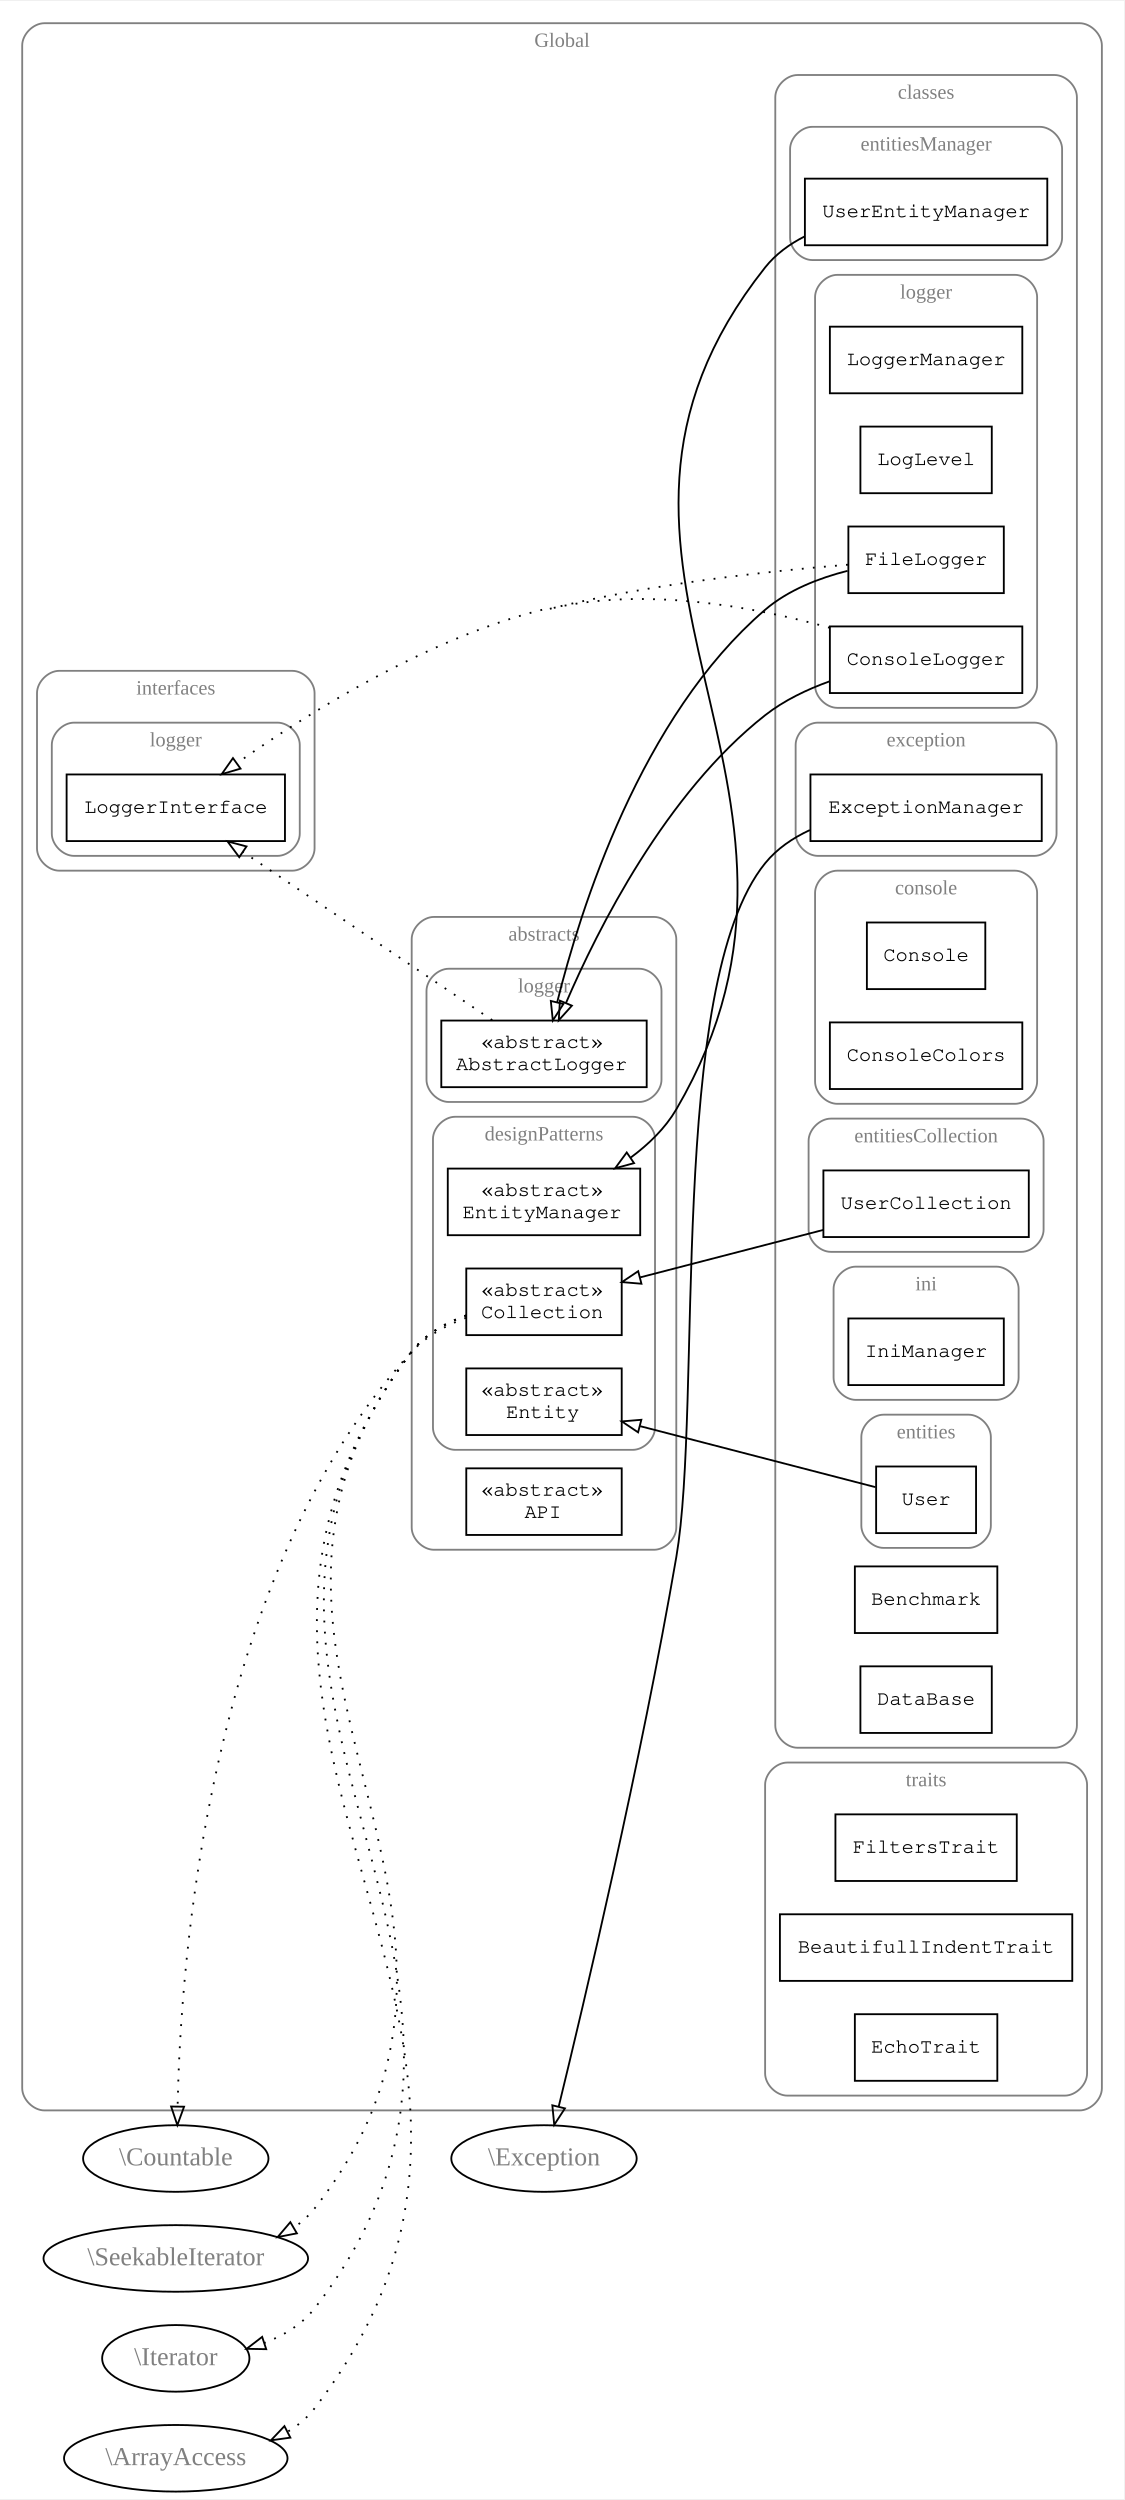
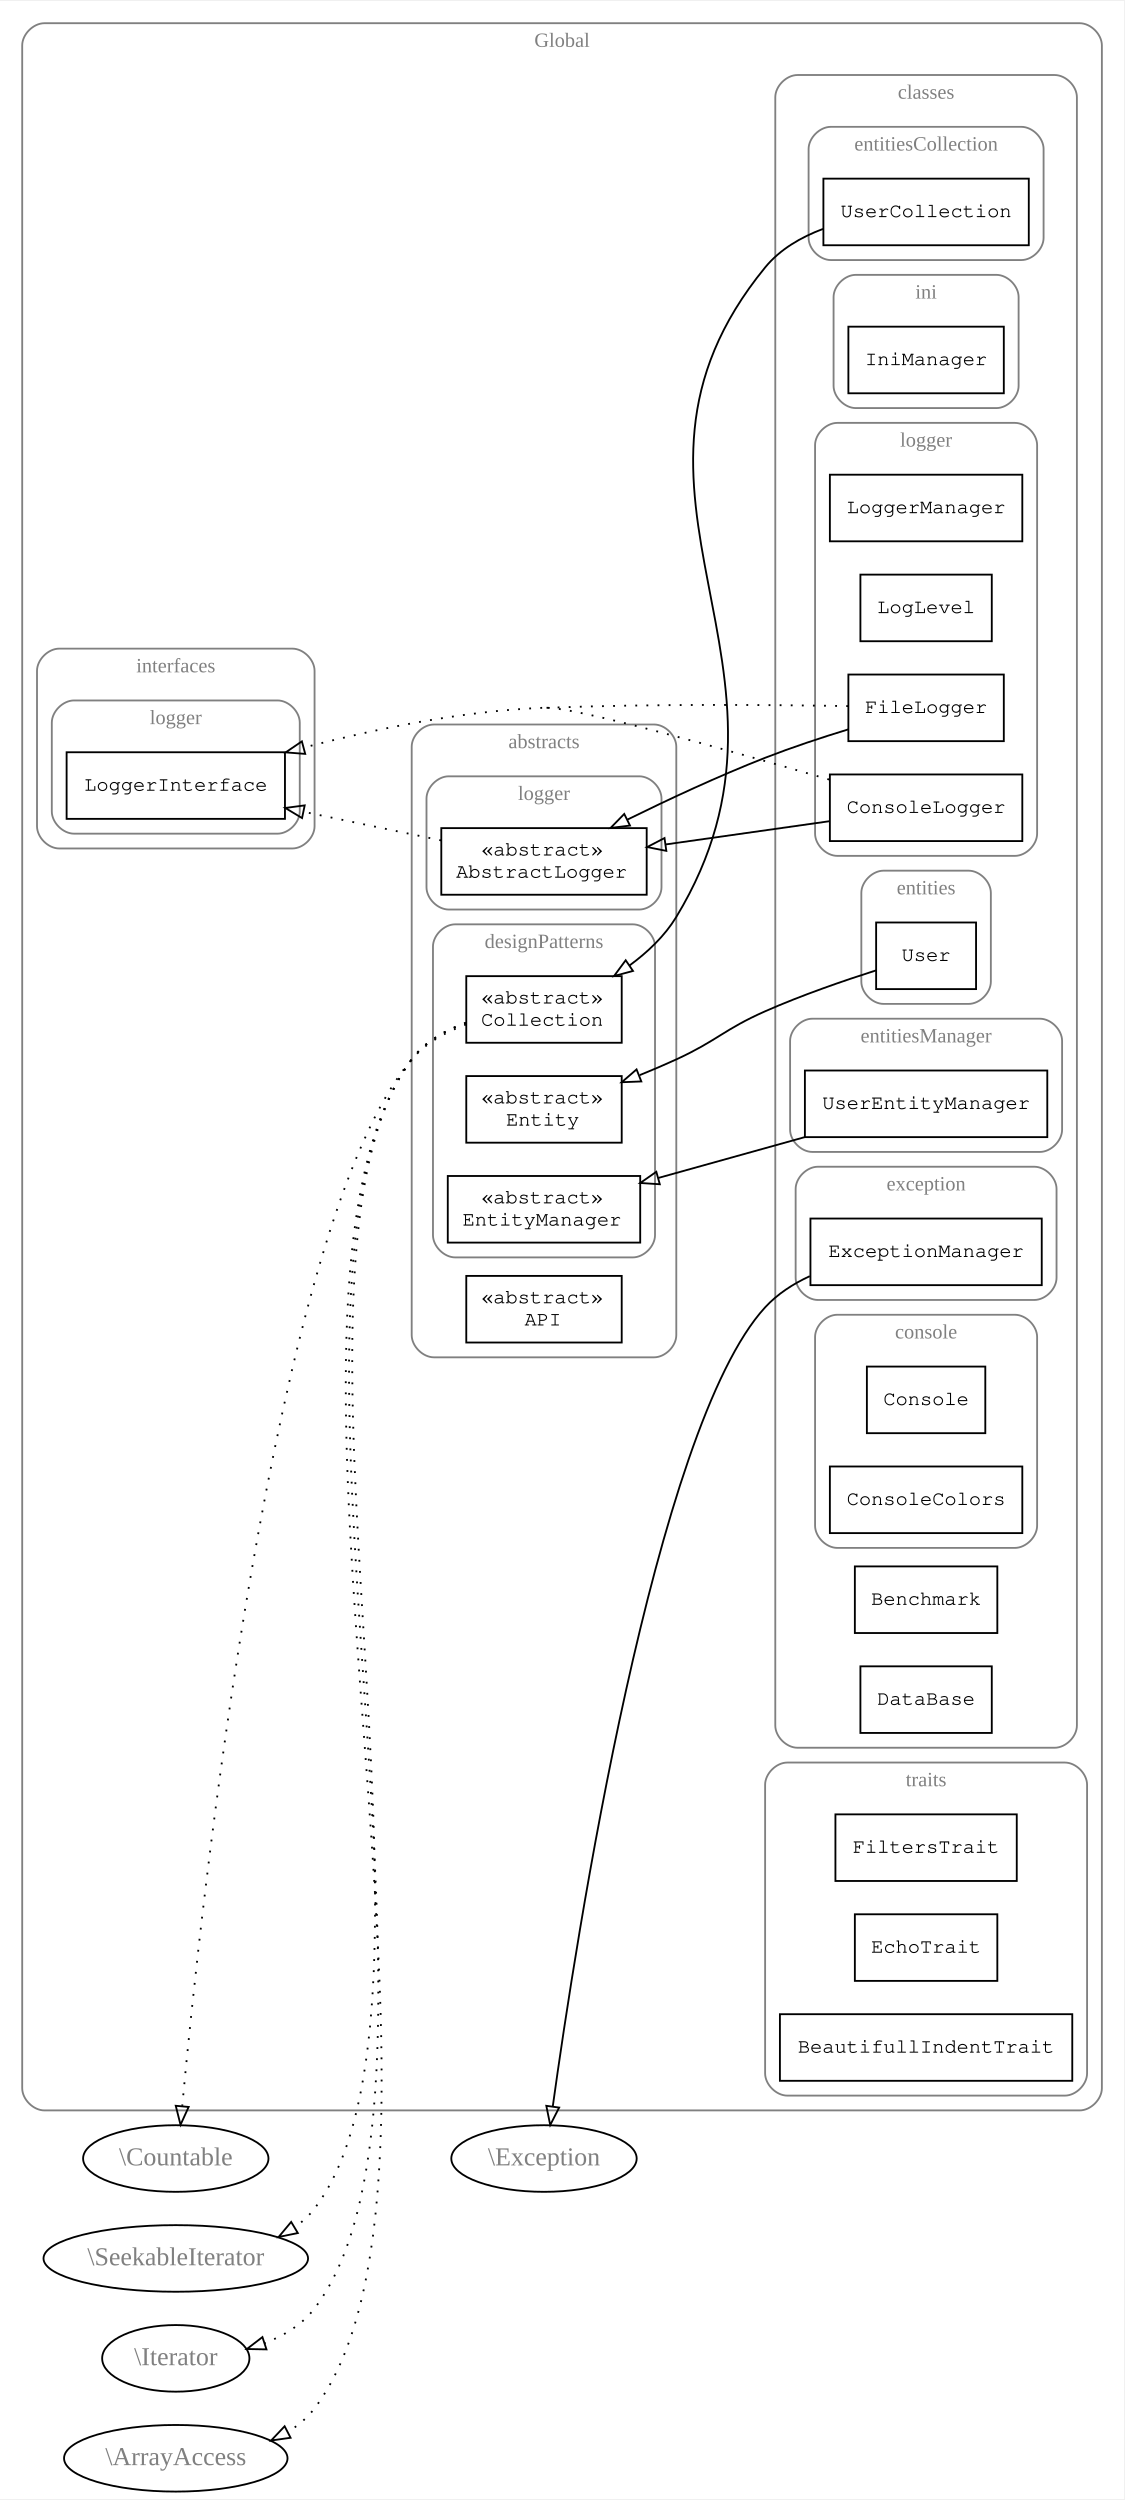
<svg xmlns="http://www.w3.org/2000/svg" width="607pt" height="1350pt" viewBox="0.00 0.00 607.49 1350.00">
  <g id="graph0" class="graph" transform="scale(1 1) rotate(0) translate(4 1346)">
    <polygon fill="white" stroke="none" points="-4,4 -4,-1346 603.494,-1346 603.494,4 -4,4" />
    <g id="clust1" class="cluster">
      <path fill="none" stroke="gray" d="M20,-206C20,-206 579.494,-206 579.494,-206 585.494,-206 591.494,-212 591.494,-218 591.494,-218 591.494,-1322 591.494,-1322 591.494,-1328 585.494,-1334 579.494,-1334 579.494,-1334 20,-1334 20,-1334 14,-1334 8,-1328 8,-1322 8,-1322 8,-218 8,-218 8,-212 14,-206 20,-206" />
      <text text-anchor="middle" x="299.747" y="-1321.2" font-family="Times New Roman,serif" font-size="11.00" fill="gray">Global</text>
    </g>
+     <g id="clust11" class="cluster">
+       <path fill="none" stroke="gray" d="M28,-888C28,-888 154,-888 154,-888 160,-888 166,-894 166,-900 166,-900 166,-984 166,-984 166,-990 160,-996 154,-996 154,-996 28,-996 28,-996 22,-996 16,-990 16,-984 16,-984 16,-900 16,-900 16,-894 22,-888 28,-888" />
+       <text text-anchor="middle" x="91" y="-983.2" font-family="Times New Roman,serif" font-size="11.00" fill="gray">interfaces</text>
+     </g>
+     <g id="clust12" class="cluster">
+       <path fill="none" stroke="gray" d="M36,-896C36,-896 146,-896 146,-896 152,-896 158,-902 158,-908 158,-908 158,-956 158,-956 158,-962 152,-968 146,-968 146,-968 36,-968 36,-968 30,-968 24,-962 24,-956 24,-956 24,-908 24,-908 24,-902 30,-896 36,-896" />
+       <text text-anchor="middle" x="91" y="-955.2" font-family="Times New Roman,serif" font-size="11.00" fill="gray">logger</text>
+     </g>
+     <g id="clust13" class="cluster">
+       <path fill="none" stroke="gray" d="M230.494,-613C230.494,-613 349.494,-613 349.494,-613 355.494,-613 361.494,-619 361.494,-625 361.494,-625 361.494,-943 361.494,-943 361.494,-949 355.494,-955 349.494,-955 349.494,-955 230.494,-955 230.494,-955 224.494,-955 218.494,-949 218.494,-943 218.494,-943 218.494,-625 218.494,-625 218.494,-619 224.494,-613 230.494,-613" />
+       <text text-anchor="middle" x="289.994" y="-942.2" font-family="Times New Roman,serif" font-size="11.00" fill="gray">abstracts</text>
+     </g>
+     <g id="clust15" class="cluster">
+       <path fill="none" stroke="gray" d="M241.994,-667C241.994,-667 337.994,-667 337.994,-667 343.994,-667 349.994,-673 349.994,-679 349.994,-679 349.994,-835 349.994,-835 349.994,-841 343.994,-847 337.994,-847 337.994,-847 241.994,-847 241.994,-847 235.994,-847 229.994,-841 229.994,-835 229.994,-835 229.994,-679 229.994,-679 229.994,-673 235.994,-667 241.994,-667" />
+       <text text-anchor="middle" x="289.994" y="-834.2" font-family="Times New Roman,serif" font-size="11.00" fill="gray">designPatterns</text>
+     </g>
+     <g id="clust14" class="cluster">
+       <path fill="none" stroke="gray" d="M238.494,-855C238.494,-855 341.494,-855 341.494,-855 347.494,-855 353.494,-861 353.494,-867 353.494,-867 353.494,-915 353.494,-915 353.494,-921 347.494,-927 341.494,-927 341.494,-927 238.494,-927 238.494,-927 232.494,-927 226.494,-921 226.494,-915 226.494,-915 226.494,-867 226.494,-867 226.494,-861 232.494,-855 238.494,-855" />
+       <text text-anchor="middle" x="289.994" y="-914.2" font-family="Times New Roman,serif" font-size="11.00" fill="gray">logger</text>
+     </g>
    <g id="clust2" class="cluster">
      <path fill="none" stroke="gray" d="M426.994,-402C426.994,-402 565.994,-402 565.994,-402 571.994,-402 577.994,-408 577.994,-414 577.994,-414 577.994,-1294 577.994,-1294 577.994,-1300 571.994,-1306 565.994,-1306 565.994,-1306 426.994,-1306 426.994,-1306 420.994,-1306 414.994,-1300 414.994,-1294 414.994,-1294 414.994,-414 414.994,-414 414.994,-408 420.994,-402 426.994,-402" />
      <text text-anchor="middle" x="496.494" y="-1293.2" font-family="Times New Roman,serif" font-size="11.00" fill="gray">classes</text>
    </g>
+     <g id="clust8" class="cluster">
+       <path fill="none" stroke="gray" d="M444.994,-1206C444.994,-1206 547.994,-1206 547.994,-1206 553.994,-1206 559.994,-1212 559.994,-1218 559.994,-1218 559.994,-1266 559.994,-1266 559.994,-1272 553.994,-1278 547.994,-1278 547.994,-1278 444.994,-1278 444.994,-1278 438.994,-1278 432.994,-1272 432.994,-1266 432.994,-1266 432.994,-1218 432.994,-1218 432.994,-1212 438.994,-1206 444.994,-1206" />
+       <text text-anchor="middle" x="496.494" y="-1265.2" font-family="Times New Roman,serif" font-size="11.00" fill="gray">entitiesCollection</text>
+     </g>
+     <g id="clust9" class="cluster">
+       <path fill="none" stroke="gray" d="M458.494,-1126C458.494,-1126 534.494,-1126 534.494,-1126 540.494,-1126 546.494,-1132 546.494,-1138 546.494,-1138 546.494,-1186 546.494,-1186 546.494,-1192 540.494,-1198 534.494,-1198 534.494,-1198 458.494,-1198 458.494,-1198 452.494,-1198 446.494,-1192 446.494,-1186 446.494,-1186 446.494,-1138 446.494,-1138 446.494,-1132 452.494,-1126 458.494,-1126" />
+       <text text-anchor="middle" x="496.494" y="-1185.2" font-family="Times New Roman,serif" font-size="11.00" fill="gray">ini</text>
+     </g>
+     <g id="clust7" class="cluster">
+       <path fill="none" stroke="gray" d="M473.494,-804C473.494,-804 519.494,-804 519.494,-804 525.494,-804 531.494,-810 531.494,-816 531.494,-816 531.494,-864 531.494,-864 531.494,-870 525.494,-876 519.494,-876 519.494,-876 473.494,-876 473.494,-876 467.494,-876 461.494,-870 461.494,-864 461.494,-864 461.494,-816 461.494,-816 461.494,-810 467.494,-804 473.494,-804" />
+       <text text-anchor="middle" x="496.494" y="-863.2" font-family="Times New Roman,serif" font-size="11.00" fill="gray">entities</text>
+     </g>
    <g id="clust3" class="cluster">
-       <path fill="none" stroke="gray" d="M434.994,-1206C434.994,-1206 557.994,-1206 557.994,-1206 563.994,-1206 569.994,-1212 569.994,-1218 569.994,-1218 569.994,-1266 569.994,-1266 569.994,-1272 563.994,-1278 557.994,-1278 557.994,-1278 434.994,-1278 434.994,-1278 428.994,-1278 422.994,-1272 422.994,-1266 422.994,-1266 422.994,-1218 422.994,-1218 422.994,-1212 428.994,-1206 434.994,-1206" />
-       <text text-anchor="middle" x="496.494" y="-1265.2" font-family="Times New Roman,serif" font-size="11.00" fill="gray">entitiesManager</text>
+       <path fill="none" stroke="gray" d="M434.994,-724C434.994,-724 557.994,-724 557.994,-724 563.994,-724 569.994,-730 569.994,-736 569.994,-736 569.994,-784 569.994,-784 569.994,-790 563.994,-796 557.994,-796 557.994,-796 434.994,-796 434.994,-796 428.994,-796 422.994,-790 422.994,-784 422.994,-784 422.994,-736 422.994,-736 422.994,-730 428.994,-724 434.994,-724" />
+       <text text-anchor="middle" x="496.494" y="-783.2" font-family="Times New Roman,serif" font-size="11.00" fill="gray">entitiesManager</text>
    </g>
    <g id="clust4" class="cluster">
-       <path fill="none" stroke="gray" d="M448.494,-964C448.494,-964 544.494,-964 544.494,-964 550.494,-964 556.494,-970 556.494,-976 556.494,-976 556.494,-1186 556.494,-1186 556.494,-1192 550.494,-1198 544.494,-1198 544.494,-1198 448.494,-1198 448.494,-1198 442.494,-1198 436.494,-1192 436.494,-1186 436.494,-1186 436.494,-976 436.494,-976 436.494,-970 442.494,-964 448.494,-964" />
-       <text text-anchor="middle" x="496.494" y="-1185.2" font-family="Times New Roman,serif" font-size="11.00" fill="gray">logger</text>
+       <path fill="none" stroke="gray" d="M448.494,-884C448.494,-884 544.494,-884 544.494,-884 550.494,-884 556.494,-890 556.494,-896 556.494,-896 556.494,-1106 556.494,-1106 556.494,-1112 550.494,-1118 544.494,-1118 544.494,-1118 448.494,-1118 448.494,-1118 442.494,-1118 436.494,-1112 436.494,-1106 436.494,-1106 436.494,-896 436.494,-896 436.494,-890 442.494,-884 448.494,-884" />
+       <text text-anchor="middle" x="496.494" y="-1105.2" font-family="Times New Roman,serif" font-size="11.00" fill="gray">logger</text>
    </g>
    <g id="clust5" class="cluster">
-       <path fill="none" stroke="gray" d="M437.994,-884C437.994,-884 554.994,-884 554.994,-884 560.994,-884 566.994,-890 566.994,-896 566.994,-896 566.994,-944 566.994,-944 566.994,-950 560.994,-956 554.994,-956 554.994,-956 437.994,-956 437.994,-956 431.994,-956 425.994,-950 425.994,-944 425.994,-944 425.994,-896 425.994,-896 425.994,-890 431.994,-884 437.994,-884" />
-       <text text-anchor="middle" x="496.494" y="-943.2" font-family="Times New Roman,serif" font-size="11.00" fill="gray">exception</text>
+       <path fill="none" stroke="gray" d="M437.994,-644C437.994,-644 554.994,-644 554.994,-644 560.994,-644 566.994,-650 566.994,-656 566.994,-656 566.994,-704 566.994,-704 566.994,-710 560.994,-716 554.994,-716 554.994,-716 437.994,-716 437.994,-716 431.994,-716 425.994,-710 425.994,-704 425.994,-704 425.994,-656 425.994,-656 425.994,-650 431.994,-644 437.994,-644" />
+       <text text-anchor="middle" x="496.494" y="-703.2" font-family="Times New Roman,serif" font-size="11.00" fill="gray">exception</text>
    </g>
    <g id="clust6" class="cluster">
-       <path fill="none" stroke="gray" d="M448.494,-750C448.494,-750 544.494,-750 544.494,-750 550.494,-750 556.494,-756 556.494,-762 556.494,-762 556.494,-864 556.494,-864 556.494,-870 550.494,-876 544.494,-876 544.494,-876 448.494,-876 448.494,-876 442.494,-876 436.494,-870 436.494,-864 436.494,-864 436.494,-762 436.494,-762 436.494,-756 442.494,-750 448.494,-750" />
-       <text text-anchor="middle" x="496.494" y="-863.2" font-family="Times New Roman,serif" font-size="11.00" fill="gray">console</text>
-     </g>
-     <g id="clust8" class="cluster">
-       <path fill="none" stroke="gray" d="M444.994,-670C444.994,-670 547.994,-670 547.994,-670 553.994,-670 559.994,-676 559.994,-682 559.994,-682 559.994,-730 559.994,-730 559.994,-736 553.994,-742 547.994,-742 547.994,-742 444.994,-742 444.994,-742 438.994,-742 432.994,-736 432.994,-730 432.994,-730 432.994,-682 432.994,-682 432.994,-676 438.994,-670 444.994,-670" />
-       <text text-anchor="middle" x="496.494" y="-729.2" font-family="Times New Roman,serif" font-size="11.00" fill="gray">entitiesCollection</text>
-     </g>
-     <g id="clust9" class="cluster">
-       <path fill="none" stroke="gray" d="M458.494,-590C458.494,-590 534.494,-590 534.494,-590 540.494,-590 546.494,-596 546.494,-602 546.494,-602 546.494,-650 546.494,-650 546.494,-656 540.494,-662 534.494,-662 534.494,-662 458.494,-662 458.494,-662 452.494,-662 446.494,-656 446.494,-650 446.494,-650 446.494,-602 446.494,-602 446.494,-596 452.494,-590 458.494,-590" />
-       <text text-anchor="middle" x="496.494" y="-649.2" font-family="Times New Roman,serif" font-size="11.00" fill="gray">ini</text>
-     </g>
-     <g id="clust7" class="cluster">
-       <path fill="none" stroke="gray" d="M473.494,-510C473.494,-510 519.494,-510 519.494,-510 525.494,-510 531.494,-516 531.494,-522 531.494,-522 531.494,-570 531.494,-570 531.494,-576 525.494,-582 519.494,-582 519.494,-582 473.494,-582 473.494,-582 467.494,-582 461.494,-576 461.494,-570 461.494,-570 461.494,-522 461.494,-522 461.494,-516 467.494,-510 473.494,-510" />
-       <text text-anchor="middle" x="496.494" y="-569.2" font-family="Times New Roman,serif" font-size="11.00" fill="gray">entities</text>
+       <path fill="none" stroke="gray" d="M448.494,-510C448.494,-510 544.494,-510 544.494,-510 550.494,-510 556.494,-516 556.494,-522 556.494,-522 556.494,-624 556.494,-624 556.494,-630 550.494,-636 544.494,-636 544.494,-636 448.494,-636 448.494,-636 442.494,-636 436.494,-630 436.494,-624 436.494,-624 436.494,-522 436.494,-522 436.494,-516 442.494,-510 448.494,-510" />
+       <text text-anchor="middle" x="496.494" y="-623.2" font-family="Times New Roman,serif" font-size="11.00" fill="gray">console</text>
    </g>
    <g id="clust10" class="cluster">
      <path fill="none" stroke="gray" d="M421.494,-214C421.494,-214 571.494,-214 571.494,-214 577.494,-214 583.494,-220 583.494,-226 583.494,-226 583.494,-382 583.494,-382 583.494,-388 577.494,-394 571.494,-394 571.494,-394 421.494,-394 421.494,-394 415.494,-394 409.494,-388 409.494,-382 409.494,-382 409.494,-226 409.494,-226 409.494,-220 415.494,-214 421.494,-214" />
      <text text-anchor="middle" x="496.494" y="-381.2" font-family="Times New Roman,serif" font-size="11.00" fill="gray">traits</text>
    </g>
-     <g id="clust11" class="cluster">
-       <path fill="none" stroke="gray" d="M28,-876C28,-876 154,-876 154,-876 160,-876 166,-882 166,-888 166,-888 166,-972 166,-972 166,-978 160,-984 154,-984 154,-984 28,-984 28,-984 22,-984 16,-978 16,-972 16,-972 16,-888 16,-888 16,-882 22,-876 28,-876" />
-       <text text-anchor="middle" x="91" y="-971.2" font-family="Times New Roman,serif" font-size="11.00" fill="gray">interfaces</text>
-     </g>
-     <g id="clust12" class="cluster">
-       <path fill="none" stroke="gray" d="M36,-884C36,-884 146,-884 146,-884 152,-884 158,-890 158,-896 158,-896 158,-944 158,-944 158,-950 152,-956 146,-956 146,-956 36,-956 36,-956 30,-956 24,-950 24,-944 24,-944 24,-896 24,-896 24,-890 30,-884 36,-884" />
-       <text text-anchor="middle" x="91" y="-943.2" font-family="Times New Roman,serif" font-size="11.00" fill="gray">logger</text>
-     </g>
-     <g id="clust13" class="cluster">
-       <path fill="none" stroke="gray" d="M230.494,-509C230.494,-509 349.494,-509 349.494,-509 355.494,-509 361.494,-515 361.494,-521 361.494,-521 361.494,-839 361.494,-839 361.494,-845 355.494,-851 349.494,-851 349.494,-851 230.494,-851 230.494,-851 224.494,-851 218.494,-845 218.494,-839 218.494,-839 218.494,-521 218.494,-521 218.494,-515 224.494,-509 230.494,-509" />
-       <text text-anchor="middle" x="289.994" y="-838.2" font-family="Times New Roman,serif" font-size="11.00" fill="gray">abstracts</text>
-     </g>
-     <g id="clust15" class="cluster">
-       <path fill="none" stroke="gray" d="M241.994,-563C241.994,-563 337.994,-563 337.994,-563 343.994,-563 349.994,-569 349.994,-575 349.994,-575 349.994,-731 349.994,-731 349.994,-737 343.994,-743 337.994,-743 337.994,-743 241.994,-743 241.994,-743 235.994,-743 229.994,-737 229.994,-731 229.994,-731 229.994,-575 229.994,-575 229.994,-569 235.994,-563 241.994,-563" />
-       <text text-anchor="middle" x="289.994" y="-730.2" font-family="Times New Roman,serif" font-size="11.00" fill="gray">designPatterns</text>
-     </g>
-     <g id="clust14" class="cluster">
-       <path fill="none" stroke="gray" d="M238.494,-751C238.494,-751 341.494,-751 341.494,-751 347.494,-751 353.494,-757 353.494,-763 353.494,-763 353.494,-811 353.494,-811 353.494,-817 347.494,-823 341.494,-823 341.494,-823 238.494,-823 238.494,-823 232.494,-823 226.494,-817 226.494,-811 226.494,-811 226.494,-763 226.494,-763 226.494,-757 232.494,-751 238.494,-751" />
-       <text text-anchor="middle" x="289.994" y="-810.2" font-family="Times New Roman,serif" font-size="11.00" fill="gray">logger</text>
-     </g>
    <g id="node1" class="node">
-       <polygon fill="none" stroke="black" points="561.994,-1250 430.994,-1250 430.994,-1214 561.994,-1214 561.994,-1250" />
-       <text text-anchor="middle" x="496.494" y="-1229.2" font-family="Courier,monospace" font-size="11.00">UserEntityManager</text>
+       <polygon fill="none" stroke="black" points="561.994,-768 430.994,-768 430.994,-732 561.994,-732 561.994,-768" />
+       <text text-anchor="middle" x="496.494" y="-747.2" font-family="Courier,monospace" font-size="11.00">UserEntityManager</text>
    </g>
    <g id="node21" class="node">
-       <polygon fill="none" stroke="black" points="341.994,-715 237.994,-715 237.994,-679 341.994,-679 341.994,-715" />
-       <text text-anchor="start" x="255.994" y="-700.2" font-family="Courier,monospace" font-size="11.00">«abstract»</text>
-       <text text-anchor="start" x="245.994" y="-688.2" font-family="Courier,monospace" font-size="11.00">EntityManager</text>
+       <polygon fill="none" stroke="black" points="341.994,-711 237.994,-711 237.994,-675 341.994,-675 341.994,-711" />
+       <text text-anchor="start" x="255.994" y="-696.2" font-family="Courier,monospace" font-size="11.00">«abstract»</text>
+       <text text-anchor="start" x="245.994" y="-684.2" font-family="Courier,monospace" font-size="11.00">EntityManager</text>
    </g>
    <g id="edge1" class="edge">
-       <path fill="none" stroke="black" d="M430.959,-1218.82C422.72,-1214.66 415.19,-1209.19 409.494,-1202 283.199,-1042.63 464.205,-922.498 361.494,-747 355.514,-736.783 346.525,-728.115 336.949,-721.011" />
-       <polygon fill="none" stroke="black" points="338.668,-717.946 328.443,-715.172 334.706,-723.717 338.668,-717.946" />
+       <path fill="none" stroke="black" d="M430.789,-731.965C405.479,-724.91 376.606,-716.863 351.697,-709.92" />
+       <polygon fill="none" stroke="black" points="352.577,-706.532 342.004,-707.218 350.697,-713.275 352.577,-706.532" />
    </g>
    <g id="node2" class="node">
-       <polygon fill="none" stroke="black" points="548.494,-1170 444.494,-1170 444.494,-1134 548.494,-1134 548.494,-1170" />
-       <text text-anchor="middle" x="496.494" y="-1149.2" font-family="Courier,monospace" font-size="11.00">LoggerManager</text>
+       <polygon fill="none" stroke="black" points="548.494,-1090 444.494,-1090 444.494,-1054 548.494,-1054 548.494,-1090" />
+       <text text-anchor="middle" x="496.494" y="-1069.2" font-family="Courier,monospace" font-size="11.00">LoggerManager</text>
    </g>
    <g id="node3" class="node">
-       <polygon fill="none" stroke="black" points="531.994,-1116 460.994,-1116 460.994,-1080 531.994,-1080 531.994,-1116" />
-       <text text-anchor="middle" x="496.494" y="-1095.2" font-family="Courier,monospace" font-size="11.00">LogLevel</text>
+       <polygon fill="none" stroke="black" points="531.994,-1036 460.994,-1036 460.994,-1000 531.994,-1000 531.994,-1036" />
+       <text text-anchor="middle" x="496.494" y="-1015.2" font-family="Courier,monospace" font-size="11.00">LogLevel</text>
    </g>
    <g id="node4" class="node">
-       <polygon fill="none" stroke="black" points="548.494,-1008 444.494,-1008 444.494,-972 548.494,-972 548.494,-1008" />
-       <text text-anchor="middle" x="496.494" y="-987.2" font-family="Courier,monospace" font-size="11.00">ConsoleLogger</text>
+       <polygon fill="none" stroke="black" points="548.494,-928 444.494,-928 444.494,-892 548.494,-892 548.494,-928" />
+       <text text-anchor="middle" x="496.494" y="-907.2" font-family="Courier,monospace" font-size="11.00">ConsoleLogger</text>
    </g>
    <g id="node17" class="node">
-       <polygon fill="none" stroke="black" points="150,-928 32,-928 32,-892 150,-892 150,-928" />
-       <text text-anchor="middle" x="91" y="-907.2" font-family="Courier,monospace" font-size="11.00">LoggerInterface</text>
+       <polygon fill="none" stroke="black" points="150,-940 32,-940 32,-904 150,-904 150,-940" />
+       <text text-anchor="middle" x="91" y="-919.2" font-family="Courier,monospace" font-size="11.00">LoggerInterface</text>
    </g>
    <g id="edge4" class="edge">
-       <path fill="none" stroke="black" stroke-dasharray="1,5" d="M444.456,-1007.27C402.709,-1018.9 342.39,-1029.94 290.994,-1017" />
-       <path fill="none" stroke="black" stroke-dasharray="1,5" d="M288.994,-1017C226.101,-1001.16 161.616,-960.606 124.261,-934.221" />
-       <polygon fill="none" stroke="black" points="125.982,-931.149 115.815,-928.169 121.905,-936.839 125.982,-931.149" />
+       <path fill="none" stroke="black" stroke-dasharray="1,5" d="M444.084,-925.259C388.671,-941.436 306.313,-964.598 290.994,-964" />
+       <path fill="none" stroke="black" stroke-dasharray="1,5" d="M288.994,-964C245.531,-962.304 197.797,-952.341 160.204,-942.545" />
+       <polygon fill="none" stroke="black" points="160.943,-939.12 150.379,-939.928 159.142,-945.884 160.943,-939.12" />
    </g>
    <g id="node18" class="node">
-       <polygon fill="none" stroke="black" points="345.494,-795 234.494,-795 234.494,-759 345.494,-759 345.494,-795" />
-       <text text-anchor="start" x="255.994" y="-780.2" font-family="Courier,monospace" font-size="11.00">«abstract»</text>
-       <text text-anchor="start" x="242.494" y="-768.2" font-family="Courier,monospace" font-size="11.00">AbstractLogger</text>
+       <polygon fill="none" stroke="black" points="345.494,-899 234.494,-899 234.494,-863 345.494,-863 345.494,-899" />
+       <text text-anchor="start" x="255.994" y="-884.2" font-family="Courier,monospace" font-size="11.00">«abstract»</text>
+       <text text-anchor="start" x="242.494" y="-872.2" font-family="Courier,monospace" font-size="11.00">AbstractLogger</text>
    </g>
    <g id="edge3" class="edge">
-       <path fill="none" stroke="black" d="M444.443,-978.364C432.178,-973.967 419.69,-968.01 409.494,-960 355.851,-917.859 319.006,-844.353 301.894,-804.531" />
-       <polygon fill="none" stroke="black" points="305.065,-803.041 297.971,-795.172 298.609,-805.748 305.065,-803.041" />
+       <path fill="none" stroke="black" d="M444.417,-902.757C417.537,-898.945 384.3,-894.232 355.642,-890.168" />
+       <polygon fill="none" stroke="black" points="356.106,-886.699 345.714,-888.76 355.124,-893.629 356.106,-886.699" />
    </g>
    <g id="node5" class="node">
-       <polygon fill="none" stroke="black" points="538.494,-1062 454.494,-1062 454.494,-1026 538.494,-1026 538.494,-1062" />
-       <text text-anchor="middle" x="496.494" y="-1041.2" font-family="Courier,monospace" font-size="11.00">FileLogger</text>
+       <polygon fill="none" stroke="black" points="538.494,-982 454.494,-982 454.494,-946 538.494,-946 538.494,-982" />
+       <text text-anchor="middle" x="496.494" y="-961.2" font-family="Courier,monospace" font-size="11.00">FileLogger</text>
    </g>
    <g id="edge9" class="edge">
-       <path fill="none" stroke="black" stroke-dasharray="1,5" d="M454.23,-1041.36C412.55,-1038.04 346.558,-1030.99 290.994,-1017" />
+       <path fill="none" stroke="black" stroke-dasharray="1,5" d="M454.347,-964.941C413.038,-965.664 347.579,-966.208 290.994,-964" />
    </g>
    <g id="edge8" class="edge">
-       <path fill="none" stroke="black" d="M454.055,-1038.06C438.684,-1034.15 421.974,-1027.69 409.494,-1017 342.273,-959.434 309.484,-854.688 297.101,-804.823" />
-       <polygon fill="none" stroke="black" points="300.494,-803.963 294.763,-795.052 293.686,-805.592 300.494,-803.963" />
+       <path fill="none" stroke="black" d="M454.41,-952.358C440.052,-947.96 423.922,-942.643 409.494,-937 384.369,-927.173 357.099,-914.437 335.06,-903.594" />
+       <polygon fill="none" stroke="black" points="336.47,-900.386 325.956,-899.077 333.359,-906.657 336.47,-900.386" />
    </g>
    <g id="node6" class="node">
-       <polygon fill="none" stroke="black" points="558.994,-928 433.994,-928 433.994,-892 558.994,-892 558.994,-928" />
-       <text text-anchor="middle" x="496.494" y="-907.2" font-family="Courier,monospace" font-size="11.00">ExceptionManager</text>
+       <polygon fill="none" stroke="black" points="558.994,-688 433.994,-688 433.994,-652 558.994,-652 558.994,-688" />
+       <text text-anchor="middle" x="496.494" y="-667.2" font-family="Courier,monospace" font-size="11.00">ExceptionManager</text>
    </g>
    <g id="node23" class="node">
      <ellipse fill="none" stroke="black" cx="289.994" cy="-180" rx="50.091" ry="18" />
      <text text-anchor="middle" x="289.994" y="-176.3" font-family="Times New Roman,serif" font-size="14.00" fill="gray">\Exception</text>
    </g>
    <g id="edge2" class="edge">
-       <path fill="none" stroke="black" d="M433.686,-897.954C424.429,-893.667 415.867,-887.861 409.494,-880 356.586,-814.739 375.745,-587.796 361.494,-505 342.447,-394.35 311.656,-264.267 297.954,-208.126" />
-       <polygon fill="none" stroke="black" points="301.305,-207.096 295.525,-198.217 294.506,-208.763 301.305,-207.096" />
+       <path fill="none" stroke="black" d="M433.618,-656.858C424.597,-652.696 416.131,-647.216 409.494,-640 349.81,-575.112 307.162,-297.742 294.725,-208.078" />
+       <polygon fill="none" stroke="black" points="298.184,-207.534 293.359,-198.101 291.248,-208.483 298.184,-207.534" />
    </g>
    <g id="node7" class="node">
-       <polygon fill="none" stroke="black" points="528.494,-848 464.494,-848 464.494,-812 528.494,-812 528.494,-848" />
-       <text text-anchor="middle" x="496.494" y="-827.2" font-family="Courier,monospace" font-size="11.00">Console</text>
+       <polygon fill="none" stroke="black" points="528.494,-608 464.494,-608 464.494,-572 528.494,-572 528.494,-608" />
+       <text text-anchor="middle" x="496.494" y="-587.2" font-family="Courier,monospace" font-size="11.00">Console</text>
    </g>
    <g id="node8" class="node">
-       <polygon fill="none" stroke="black" points="548.494,-794 444.494,-794 444.494,-758 548.494,-758 548.494,-794" />
-       <text text-anchor="middle" x="496.494" y="-773.2" font-family="Courier,monospace" font-size="11.00">ConsoleColors</text>
+       <polygon fill="none" stroke="black" points="548.494,-554 444.494,-554 444.494,-518 548.494,-518 548.494,-554" />
+       <text text-anchor="middle" x="496.494" y="-533.2" font-family="Courier,monospace" font-size="11.00">ConsoleColors</text>
    </g>
    <g id="node9" class="node">
-       <polygon fill="none" stroke="black" points="523.494,-554 469.494,-554 469.494,-518 523.494,-518 523.494,-554" />
-       <text text-anchor="middle" x="496.494" y="-533.2" font-family="Courier,monospace" font-size="11.00">User</text>
+       <polygon fill="none" stroke="black" points="523.494,-848 469.494,-848 469.494,-812 523.494,-812 523.494,-848" />
+       <text text-anchor="middle" x="496.494" y="-827.2" font-family="Courier,monospace" font-size="11.00">User</text>
    </g>
    <g id="node20" class="node">
-       <polygon fill="none" stroke="black" points="331.994,-607 247.994,-607 247.994,-571 331.994,-571 331.994,-607" />
-       <text text-anchor="start" x="255.994" y="-592.2" font-family="Courier,monospace" font-size="11.00">«abstract»</text>
-       <text text-anchor="start" x="269.494" y="-580.2" font-family="Courier,monospace" font-size="11.00">Entity</text>
+       <polygon fill="none" stroke="black" points="331.994,-765 247.994,-765 247.994,-729 331.994,-729 331.994,-765" />
+       <text text-anchor="start" x="255.994" y="-750.2" font-family="Courier,monospace" font-size="11.00">«abstract»</text>
+       <text text-anchor="start" x="269.494" y="-738.2" font-family="Courier,monospace" font-size="11.00">Entity</text>
    </g>
    <g id="edge5" class="edge">
-       <path fill="none" stroke="black" d="M469.178,-542.82C437.155,-551.119 382.37,-565.318 341.981,-575.786" />
-       <polygon fill="none" stroke="black" points="340.847,-572.464 332.045,-578.361 342.603,-579.24 340.847,-572.464" />
+       <path fill="none" stroke="black" d="M469.486,-822.133C452.207,-816.615 429.165,-808.691 409.494,-800 387.301,-790.195 383.536,-784.138 361.494,-774 355.173,-771.093 348.443,-768.231 341.745,-765.52" />
+       <polygon fill="none" stroke="black" points="342.592,-762.091 332.005,-761.668 340.018,-768.601 342.592,-762.091" />
    </g>
    <g id="node10" class="node">
-       <polygon fill="none" stroke="black" points="551.994,-714 440.994,-714 440.994,-678 551.994,-678 551.994,-714" />
-       <text text-anchor="middle" x="496.494" y="-693.2" font-family="Courier,monospace" font-size="11.00">UserCollection</text>
+       <polygon fill="none" stroke="black" points="551.994,-1250 440.994,-1250 440.994,-1214 551.994,-1214 551.994,-1250" />
+       <text text-anchor="middle" x="496.494" y="-1229.2" font-family="Courier,monospace" font-size="11.00">UserCollection</text>
    </g>
    <g id="node19" class="node">
-       <polygon fill="none" stroke="black" points="331.994,-661 247.994,-661 247.994,-625 331.994,-625 331.994,-661" />
-       <text text-anchor="start" x="255.994" y="-646.2" font-family="Courier,monospace" font-size="11.00">«abstract»</text>
-       <text text-anchor="start" x="255.994" y="-634.2" font-family="Courier,monospace" font-size="11.00">Collection</text>
+       <polygon fill="none" stroke="black" points="331.994,-819 247.994,-819 247.994,-783 331.994,-783 331.994,-819" />
+       <text text-anchor="start" x="255.994" y="-804.2" font-family="Courier,monospace" font-size="11.00">«abstract»</text>
+       <text text-anchor="start" x="255.994" y="-792.2" font-family="Courier,monospace" font-size="11.00">Collection</text>
    </g>
    <g id="edge6" class="edge">
-       <path fill="none" stroke="black" d="M440.96,-681.867C410.238,-673.904 372.108,-664.022 341.985,-656.215" />
-       <polygon fill="none" stroke="black" points="342.656,-652.774 332.098,-653.653 340.9,-659.55 342.656,-652.774" />
+       <path fill="none" stroke="black" d="M440.796,-1222.84C428.904,-1218.39 417.502,-1211.79 409.494,-1202 309.813,-1080.12 443.107,-985.649 361.494,-851 355.235,-840.674 345.945,-831.9 336.148,-824.721" />
+       <polygon fill="none" stroke="black" points="338.089,-821.808 327.855,-819.068 334.146,-827.592 338.089,-821.808" />
    </g>
    <g id="node11" class="node">
-       <polygon fill="none" stroke="black" points="538.494,-634 454.494,-634 454.494,-598 538.494,-598 538.494,-634" />
-       <text text-anchor="middle" x="496.494" y="-613.2" font-family="Courier,monospace" font-size="11.00">IniManager</text>
+       <polygon fill="none" stroke="black" points="538.494,-1170 454.494,-1170 454.494,-1134 538.494,-1134 538.494,-1170" />
+       <text text-anchor="middle" x="496.494" y="-1149.2" font-family="Courier,monospace" font-size="11.00">IniManager</text>
    </g>
    <g id="node12" class="node">
      <polygon fill="none" stroke="black" points="534.994,-500 457.994,-500 457.994,-464 534.994,-464 534.994,-500" />
      <text text-anchor="middle" x="496.494" y="-479.2" font-family="Courier,monospace" font-size="11.00">Benchmark</text>
    </g>
    <g id="node13" class="node">
      <polygon fill="none" stroke="black" points="531.994,-446 460.994,-446 460.994,-410 531.994,-410 531.994,-446" />
      <text text-anchor="middle" x="496.494" y="-425.2" font-family="Courier,monospace" font-size="11.00">DataBase</text>
    </g>
    <g id="node14" class="node">
      <polygon fill="none" stroke="black" points="545.494,-366 447.494,-366 447.494,-330 545.494,-330 545.494,-366" />
      <text text-anchor="middle" x="496.494" y="-345.2" font-family="Courier,monospace" font-size="11.00">FiltersTrait</text>
    </g>
    <g id="node15" class="node">
-       <polygon fill="none" stroke="black" points="575.494,-312 417.494,-312 417.494,-276 575.494,-276 575.494,-312" />
-       <text text-anchor="middle" x="496.494" y="-291.2" font-family="Courier,monospace" font-size="11.00">BeautifullIndentTrait</text>
+       <polygon fill="none" stroke="black" points="534.994,-312 457.994,-312 457.994,-276 534.994,-276 534.994,-312" />
+       <text text-anchor="middle" x="496.494" y="-291.2" font-family="Courier,monospace" font-size="11.00">EchoTrait</text>
    </g>
    <g id="node16" class="node">
-       <polygon fill="none" stroke="black" points="534.994,-258 457.994,-258 457.994,-222 534.994,-222 534.994,-258" />
-       <text text-anchor="middle" x="496.494" y="-237.2" font-family="Courier,monospace" font-size="11.00">EchoTrait</text>
+       <polygon fill="none" stroke="black" points="575.494,-258 417.494,-258 417.494,-222 575.494,-222 575.494,-258" />
+       <text text-anchor="middle" x="496.494" y="-237.2" font-family="Courier,monospace" font-size="11.00">BeautifullIndentTrait</text>
    </g>
    <g id="edge7" class="edge">
-       <path fill="none" stroke="black" stroke-dasharray="1,5" d="M262.016,-795.214C227.042,-818.827 165.968,-860.061 127.329,-886.148" />
-       <polygon fill="none" stroke="black" points="125.297,-883.296 118.968,-891.793 129.214,-889.098 125.297,-883.296" />
+       <path fill="none" stroke="black" stroke-dasharray="1,5" d="M234.382,-892.366C211.364,-897.157 184.327,-902.784 160.033,-907.84" />
+       <polygon fill="none" stroke="black" points="159.242,-904.43 150.165,-909.894 160.668,-911.283 159.242,-904.43" />
    </g>
    <g id="node24" class="node">
      <ellipse fill="none" stroke="black" cx="91" cy="-72" rx="39.794" ry="18" />
      <text text-anchor="middle" x="91" y="-68.3" font-family="Times New Roman,serif" font-size="14.00" fill="gray">\Iterator</text>
    </g>
    <g id="edge10" class="edge">
-       <path fill="none" stroke="black" stroke-dasharray="1,5" d="M247.918,-635.614C236.744,-631.622 225.741,-625.472 218.494,-616 78.148,-432.574 307.799,-281.305 166,-99 159.186,-90.239 149.255,-84.32 138.869,-80.32" />
-       <polygon fill="none" stroke="black" points="139.871,-76.966 129.278,-77.161 137.681,-83.614 139.871,-76.966" />
+       <path fill="none" stroke="black" stroke-dasharray="1,5" d="M247.778,-793.72C236.6,-789.731 225.629,-783.557 218.494,-774 128.483,-653.442 256.965,-218.839 166,-99 159.29,-90.16 149.397,-84.211 139.014,-80.209" />
+       <polygon fill="none" stroke="black" points="140.011,-76.852 129.418,-77.054 137.824,-83.502 140.011,-76.852" />
    </g>
    <g id="node25" class="node">
      <ellipse fill="none" stroke="black" cx="91" cy="-18" rx="60.389" ry="18" />
      <text text-anchor="middle" x="91" y="-14.3" font-family="Times New Roman,serif" font-size="14.00" fill="gray">\ArrayAccess</text>
    </g>
    <g id="edge11" class="edge">
-       <path fill="none" stroke="black" stroke-dasharray="1,5" d="M247.861,-635.657C236.686,-631.666 225.696,-625.507 218.494,-616 64.596,-412.867 321.507,-246.903 166,-45 162.057,-39.881 157.049,-35.731 151.503,-32.368" />
-       <polygon fill="none" stroke="black" points="152.915,-29.159 142.42,-27.704 149.717,-35.386 152.915,-29.159" />
+       <path fill="none" stroke="black" stroke-dasharray="1,5" d="M247.744,-793.746C236.565,-789.758 225.602,-783.577 218.494,-774 121.697,-643.575 263.83,-174.651 166,-45 162.108,-39.842 157.132,-35.668 151.604,-32.291" />
+       <polygon fill="none" stroke="black" points="153.032,-29.089 142.54,-27.613 149.821,-35.309 153.032,-29.089" />
    </g>
    <g id="node26" class="node">
      <ellipse fill="none" stroke="black" cx="91" cy="-180" rx="50.091" ry="18" />
      <text text-anchor="middle" x="91" y="-176.3" font-family="Times New Roman,serif" font-size="14.00" fill="gray">\Countable</text>
    </g>
    <g id="edge12" class="edge">
-       <path fill="none" stroke="black" stroke-dasharray="1,5" d="M247.847,-634.345C237.073,-630.331 226.302,-624.488 218.494,-616 107.876,-495.752 93.463,-284.347 91.982,-208.272" />
-       <polygon fill="none" stroke="black" points="95.479,-208.01 91.848,-198.057 88.48,-208.102 95.479,-208.01" />
+       <path fill="none" stroke="black" stroke-dasharray="1,5" d="M247.81,-792.839C236.905,-788.83 226.074,-782.866 218.494,-774 143.545,-686.348 104.32,-314.752 94.494,-208.49" />
+       <polygon fill="none" stroke="black" points="97.952,-207.872 93.561,-198.23 90.981,-208.506 97.952,-207.872" />
    </g>
    <g id="node27" class="node">
      <ellipse fill="none" stroke="black" cx="91" cy="-126" rx="71.487" ry="18" />
      <text text-anchor="middle" x="91" y="-122.3" font-family="Times New Roman,serif" font-size="14.00" fill="gray">\SeekableIterator</text>
    </g>
    <g id="edge13" class="edge">
-       <path fill="none" stroke="black" stroke-dasharray="1,5" d="M247.986,-635.561C236.816,-631.567 225.797,-625.43 218.494,-616 91.688,-452.265 294.103,-315.722 166,-153 162.886,-149.044 159.137,-145.668 155.001,-142.786" />
-       <polygon fill="none" stroke="black" points="156.442,-139.574 146.045,-137.538 152.903,-145.614 156.442,-139.574" />
+       <path fill="none" stroke="black" stroke-dasharray="1,5" d="M247.818,-793.69C236.641,-789.7 225.661,-783.533 218.494,-774 135.267,-663.305 250.104,-263.03 166,-153 162.992,-149.065 159.354,-145.703 155.324,-142.83" />
+       <polygon fill="none" stroke="black" points="156.957,-139.728 146.579,-137.595 153.362,-145.735 156.957,-139.728" />
    </g>
    <g id="node22" class="node">
-       <polygon fill="none" stroke="black" points="331.994,-553 247.994,-553 247.994,-517 331.994,-517 331.994,-553" />
-       <text text-anchor="start" x="255.994" y="-538.2" font-family="Courier,monospace" font-size="11.00">«abstract»</text>
-       <text text-anchor="start" x="279.494" y="-526.2" font-family="Courier,monospace" font-size="11.00">API</text>
+       <polygon fill="none" stroke="black" points="331.994,-657 247.994,-657 247.994,-621 331.994,-621 331.994,-657" />
+       <text text-anchor="start" x="255.994" y="-642.2" font-family="Courier,monospace" font-size="11.00">«abstract»</text>
+       <text text-anchor="start" x="279.494" y="-630.2" font-family="Courier,monospace" font-size="11.00">API</text>
    </g>
  </g>
</svg>
